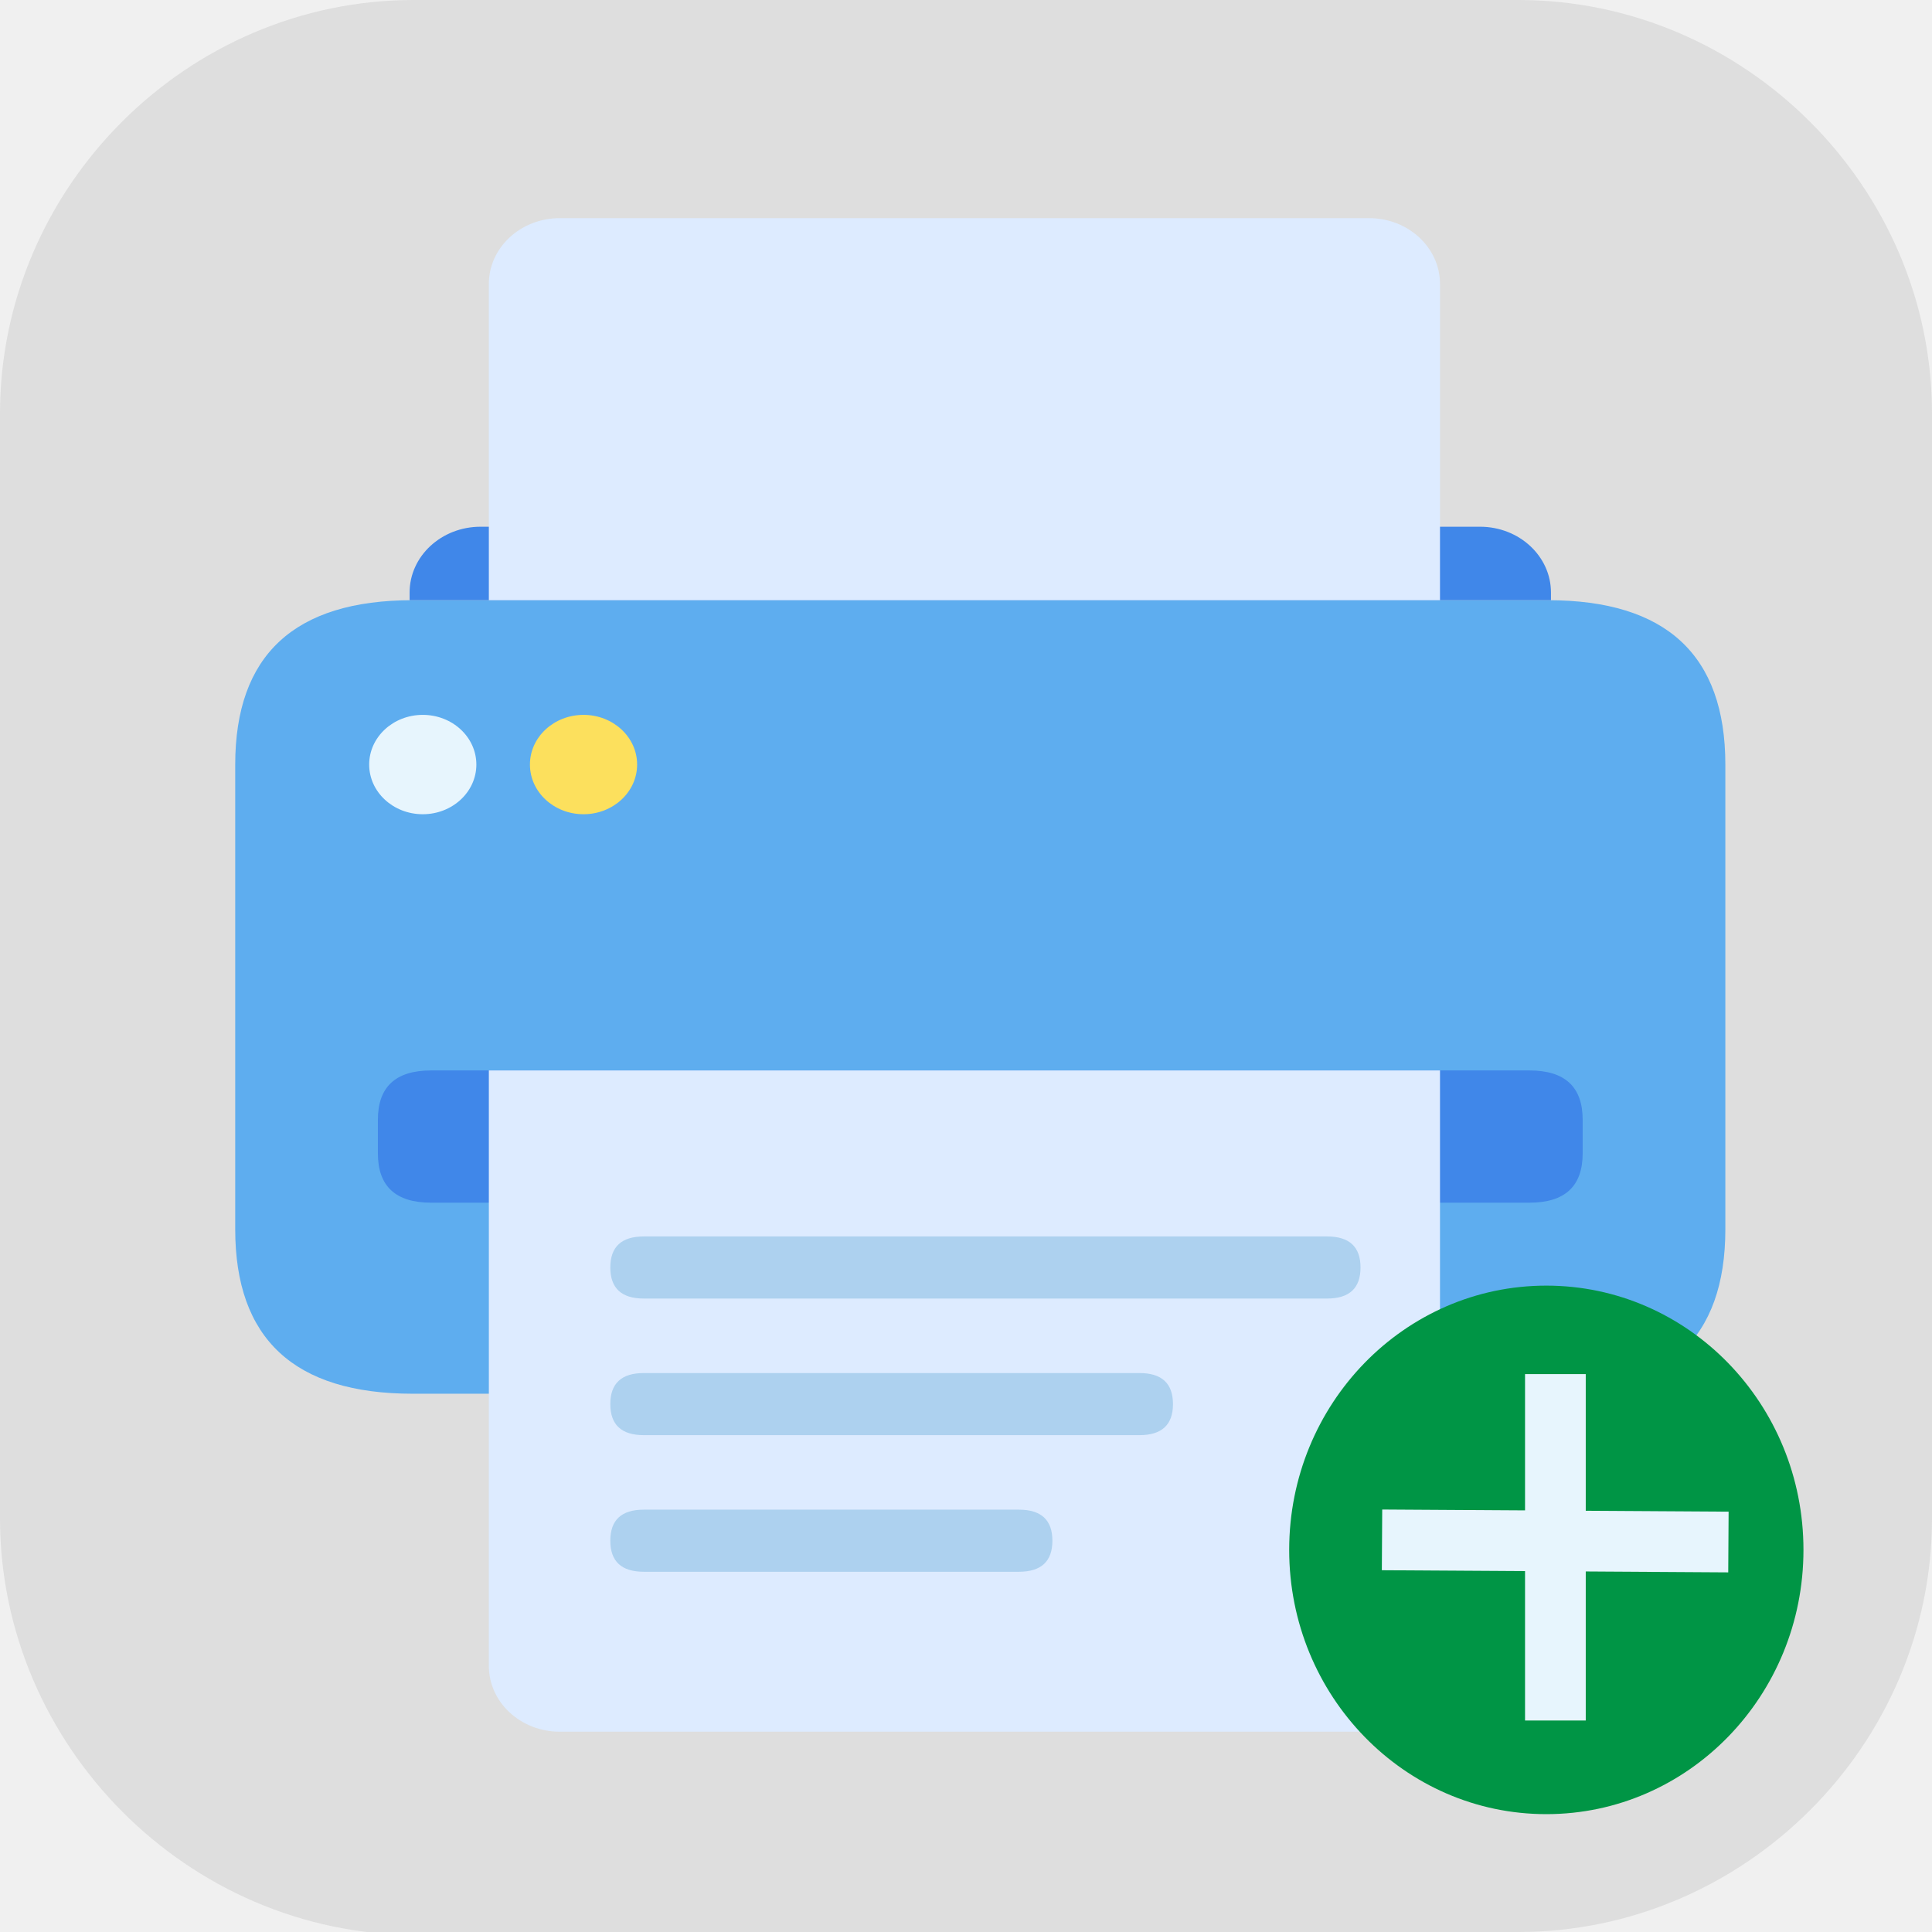
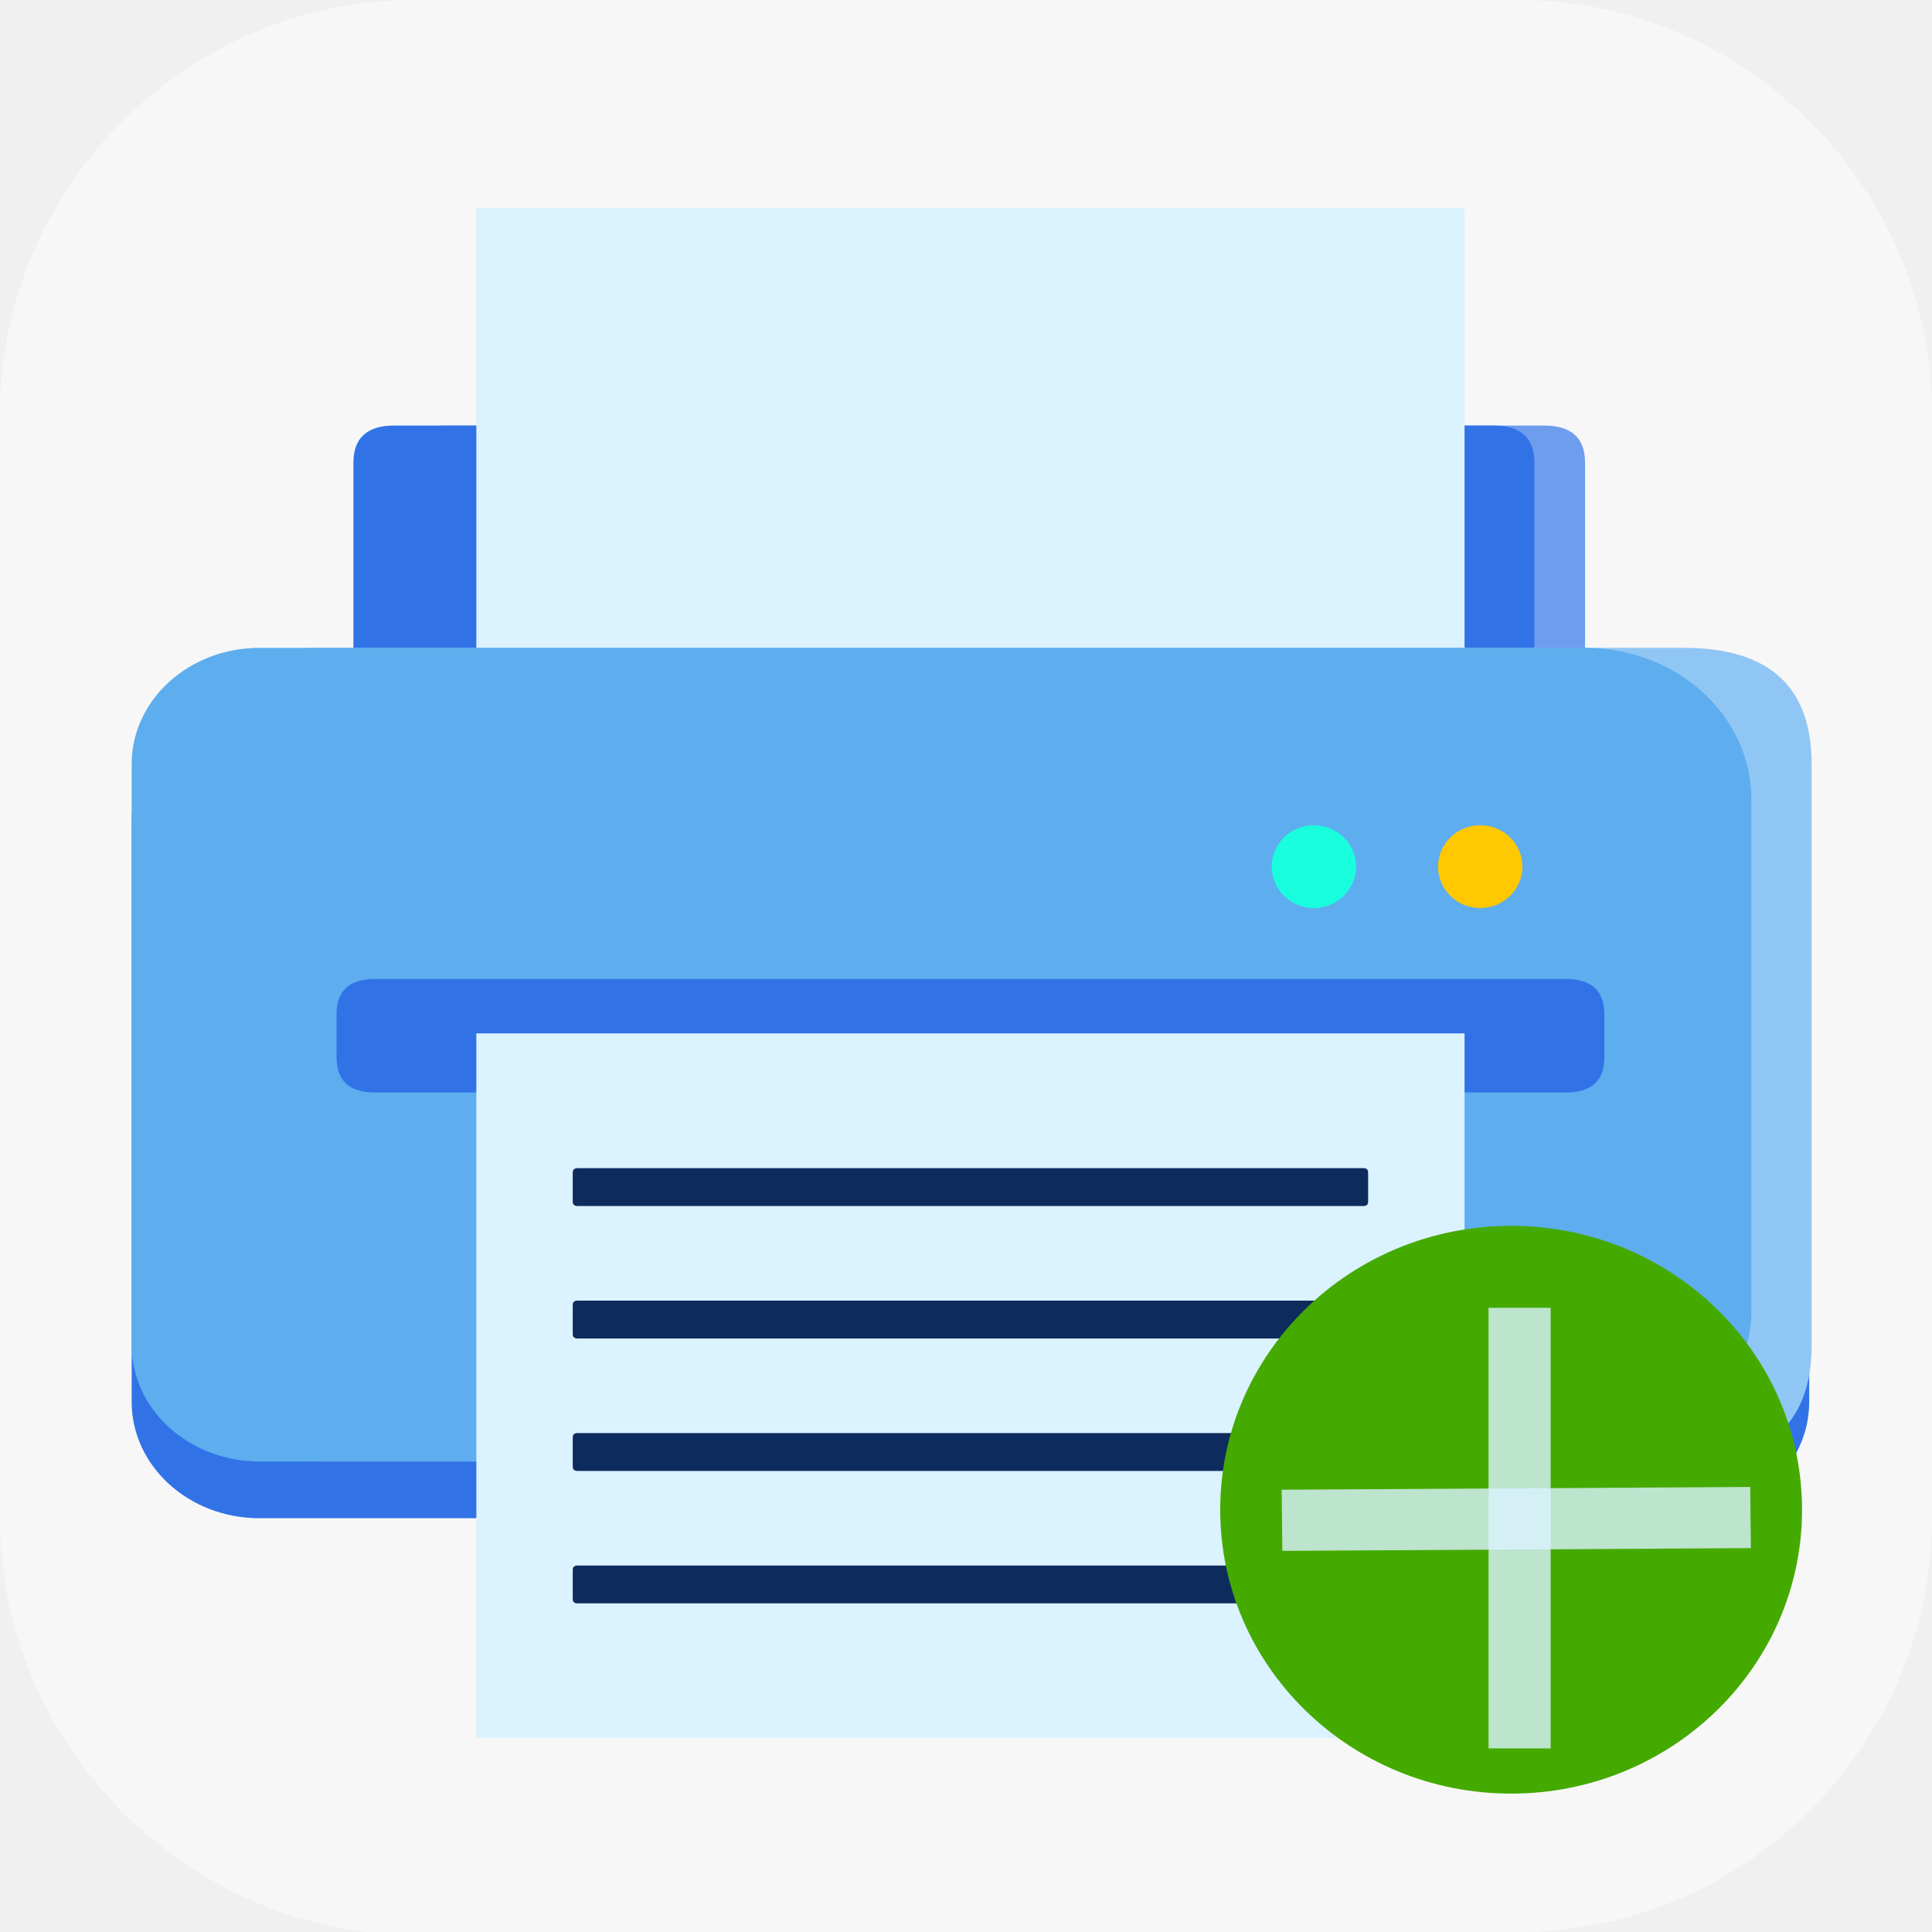
<svg xmlns="http://www.w3.org/2000/svg" id="_图层_1" version="1.1" viewBox="0 0 64 64" width="64" height="64" xml:space="preserve">
  <defs id="defs6">
    <style id="style1">
      .st0 {
        fill-opacity: .5;
      }

      .st0, .st1, .st2, .st3, .st4, .st5, .st6, .st7 {
        fill: #fff;
      }

      .st8 {
        fill: #133c9a;
      }

      .st2, .st9 {
        display: none;
      }

      .st3 {
        fill-opacity: .2;
      }

      .st4 {
        fill-opacity: .9;
      }

      .st10 {
        fill: #3370ff;
      }

      .st11 {
        fill: url(#_未命名的渐变_3);
      }

      .st12 {
        fill: url(#_未命名的渐变);
      }

      .st5 {
        fill-opacity: .3;
      }

      .st6 {
        fill-opacity: 0;
      }

      .st7 {
        fill-opacity: .7;
      }

      .st13 {
        fill: #00d6b9;
      }

      .st14 {
        fill: url(#_未命名的渐变_2);
      }
    </style>
    <radialGradient id="_未命名的渐变" data-name="未命名的渐变" cx="123.9" cy="-40.2" fx="123.9" fy="-40.2" r="59.4" gradientTransform="translate(-26.8 25.5) scale(.6 -.7)" gradientUnits="userSpaceOnUse">
      <stop offset="0" stop-color="#db202e" id="stop1" />
      <stop offset="1" stop-color="#e01b24" id="stop2" />
    </radialGradient>
    <radialGradient id="_未命名的渐变_2" data-name="未命名的渐变 2" cx="67.6" cy="26.8" fx="67.6" fy="26.8" r="105.2" gradientTransform="translate(-26.6 25.3) scale(.6 -.7)" gradientUnits="userSpaceOnUse">
      <stop offset="0" stop-color="#ffb648" id="stop3" />
      <stop offset="1" stop-color="#ff7800" stop-opacity="0" id="stop4" />
    </radialGradient>
    <radialGradient id="_未命名的渐变_3" data-name="未命名的渐变 3" cx="61.7" cy="18.6" fx="61.7" fy="18.6" r="68" gradientTransform="translate(-26.8 25.8) scale(.6 -.7)" gradientUnits="userSpaceOnUse">
      <stop offset="0" stop-color="#c64600" id="stop5" />
      <stop offset="1" stop-color="#a51d2d" id="stop6" />
    </radialGradient>
  </defs>
-   <path class="st1" d="M47.5,64.1H13.8c-7.6,0-13.8-6.3-13.8-13.8V13.7C0,6.2,6.2,0,13.7,0h36.6c7.5,0,13.7,6.2,13.7,13.7v36.6c0,7.5-6.2,13.7-13.7,13.7h-2.9.1Z" id="path6" style="fill:#cccccc;opacity:0.5" />
-   <g id="g11" transform="matrix(0.05337168,0,0,0.04947455,5.147487,7.226263)">
-     <path d="m 49.548,255.813 m 110.108,0 h 704.666 q 110.108,0 110.108,110.108 v 311.098 q 0,110.108 -110.108,110.108 H 159.656 q -110.108,0 -110.108,-110.108 V 365.92 q 0,-110.108 110.108,-110.108 z" fill="#5eadef" p-id="33607" id="path1" />
-     <path d="m 201.827,206.617 h 620.324 a 44.043,44.043 0 0 1 44.043,44.043 v 5.153 h -708.41 v -5.153 a 44.043,44.043 0 0 1 44.043,-44.043 z" fill="#4087e9" p-id="33608" id="path2" />
-     <path d="m 251.012,0 h 502.266 a 44.043,44.043 0 0 1 44.043,44.043 V 255.813 H 206.969 V 44.043 A 44.043,44.043 0 0 1 251.012,0 Z" fill="#ddebff" p-id="33609" id="path3" />
-     <path d="m 138.097,570.665 m 33.032,0 h 681.709 q 33.032,0 33.032,33.032 v 22.484 q 0,33.032 -33.032,33.032 H 171.129 q -33.032,0 -33.032,-33.032 v -22.484 q 0,-33.032 33.032,-33.032 z" fill="#4087e9" p-id="33610" id="path4" />
-     <path d="m 165.954,365.854 m -33.263,0 a 33.263,33.263 0 1 0 66.527,0 33.263,33.263 0 1 0 -66.527,0 z" fill="#e7f5fd" p-id="33611" id="path5" />
-     <path d="m 206.969,570.665 h 590.353 v 398.721 a 44.043,44.043 0 0 1 -44.043,44.043 H 251.012 a 44.043,44.043 0 0 1 -44.043,-44.043 z" fill="#ddebff" p-id="33612" id="path6-7" />
-     <path d="m 282.36,681.819 m 20.788,0 h 424.057 q 20.788,0 20.788,20.788 v 0 q 0,20.788 -20.788,20.788 H 303.148 q -20.788,0 -20.788,-20.788 v 0 q 0,-20.788 20.788,-20.788 z" fill="#add1ef" p-id="33613" id="path7" />
-     <path d="m 282.36,773.285 m 20.788,0 h 307.651 q 20.788,0 20.788,20.788 v 0 q 0,20.788 -20.788,20.788 H 303.148 q -20.788,0 -20.788,-20.788 v 0 q 0,-20.788 20.788,-20.788 z" fill="#add1ef" p-id="33614" id="path8" />
-     <path d="m 282.36,864.751 m 20.788,0 H 535.959 q 20.788,0 20.788,20.788 v 0 q 0,20.788 -20.788,20.788 H 303.148 q -20.788,0 -20.788,-20.788 v 0 q 0,-20.788 20.788,-20.788 z" fill="#add1ef" p-id="33615" id="path9" />
-     <path d="m 265.733,365.854 m -33.263,0 a 33.263,33.263 0 1 0 66.527,0 33.263,33.263 0 1 0 -66.527,0 z" fill="#fce05d" p-id="33616" id="path10" />
+   <path class="st1" d="M47.5,64.1H13.8c-7.6,0-13.8-6.3-13.8-13.8V13.7C0,6.2,6.2,0,13.7,0h36.6c7.5,0,13.7,6.2,13.7,13.7v36.6c0,7.5-6.2,13.7-13.7,13.7h-2.9.1Z" id="path6" style="fill:#f9f9f9;opacity:0.8" />
+   <g id="g26" transform="matrix(0.05887549,0,0,0.05362909,2.042885,5.831908)">
+     <path d="m 192.63,154.102 m 23.05,0 h 618.407 q 23.05,0 23.05,23.05 v 175.961 q 0,23.05 -23.05,23.05 H 215.68 q -23.05,0 -23.05,-23.05 V 177.152 q 0,-23.05 23.05,-23.05 z" fill="#6f9dee" p-id="60135" id="path1" />
+     <path d="m 164.145,154.102 m 23.05,0 h 618.407 q 23.05,0 23.05,23.05 v 175.961 q 0,23.05 -23.05,23.05 H 187.195 q -23.05,0 -23.05,-23.05 V 177.152 q 0,-23.05 23.05,-23.05 z" fill="#3173e7" p-id="60136" id="path2" />
+     <path d="M 233.314,19.692 H 789.337 V 292.894 H 233.314 Z" fill="#dbf2ff" p-id="60137" id="path3" />
+     <path d="m 111.262,326.498 h 778.427 a 93.578,93.578 0 0 1 93.568,93.568 v 337.103 a 71.877,71.877 0 0 1 -71.877,71.877 H 111.262 A 71.877,71.877 0 0 1 39.385,757.169 V 398.375 a 71.877,71.877 0 0 1 71.877,-71.877 z" fill="#3173e7" p-id="60138" id="path4" />
+     <path d="m 73.285,291.426 m 71.877,0 h 767.577 q 71.877,0 71.877,71.877 v 358.814 q 0,71.877 -71.877,71.877 H 145.162 q -71.877,0 -71.877,-71.877 V 363.303 q 0,-71.877 71.877,-71.877 z" fill="#8fc6f4" p-id="60139" id="path5" />
+     <path d="m 111.262,291.426 h 745.876 a 93.578,93.578 0 0 1 93.578,93.578 V 700.416 a 93.578,93.578 0 0 1 -93.578,93.578 H 111.262 A 71.877,71.877 0 0 1 39.385,722.117 V 363.303 a 71.877,71.877 0 0 1 71.877,-71.877 z" fill="#5eadef" p-id="60140" id="path6-5" />
+     <path d="m 154.654,495.961 m 21.701,0 h 669.932 q 21.701,0 21.701,21.701 V 544.384 q 0,21.701 -21.701,21.701 H 176.354 q -21.701,0 -21.701,-21.701 v -26.722 q 0,-21.701 21.701,-21.701 z" fill="#3173e7" p-id="60141" id="path7" />
+     <path d="M 233.314,529.566 H 789.337 V 964.923 H 233.314 Z" fill="#dbf2ff" p-id="60142" id="path8" />
+     <path d="m 287.557,612.834 m 2.708,0 h 442.112 q 2.708,0 2.708,2.708 v 17.959 q 0,2.708 -2.708,2.708 H 290.265 q -2.708,0 -2.708,-2.708 v -17.959 q 0,-2.708 2.708,-2.708 z" fill="#0e2b5d" p-id="60143" id="path9" />
+     <path d="m 287.557,694.646 m 2.708,0 h 442.112 q 2.708,0 2.708,2.708 v 17.959 q 0,2.708 -2.708,2.708 H 290.265 q -2.708,0 -2.708,-2.708 v -17.959 q 0,-2.708 2.708,-2.708 z" fill="#0e2b5d" p-id="60144" id="path10" />
+     <path d="m 287.557,776.458 m 2.708,0 h 442.112 q 2.708,0 2.708,2.708 v 17.959 q 0,2.708 -2.708,2.708 H 290.265 q -2.708,0 -2.708,-2.708 v -17.959 q 0,-2.708 2.708,-2.708 z" fill="#0e2b5d" p-id="60145" id="path11" />
+     <path d="m 287.557,858.27 m 2.708,0 h 442.112 q 2.708,0 2.708,2.708 v 17.959 q 0,2.708 -2.708,2.708 H 290.265 q -2.708,0 -2.708,-2.708 v -17.959 q 0,-2.708 2.708,-2.708 z" fill="#0e2b5d" p-id="60146" id="path12" />
+     <path d="m 680.842,426.565 a 25.57,23.729 90 1 0 47.458,0 25.57,23.729 90 1 0 -47.458,0 z" fill="#19ffde" p-id="60147" id="path13" />
+     <path d="m 774.42,426.565 a 25.57,23.729 90 1 0 47.458,0 25.57,23.729 90 1 0 -47.458,0 z" fill="#ffc800" p-id="60148" id="path14" />
  </g>
-   <ellipse style="opacity:1;fill:#009545;stroke-width:1.047;fill-opacity:1" id="path11" cx="51.224" cy="51.342" rx="8.518" ry="8.754" />
-   <rect style="opacity:1;fill:#e7f5fd;fill-opacity:1" id="rect11" width="2.011" height="11.475" x="-51.731" y="46.097" transform="rotate(-89.64467)" />
-   <rect style="fill:#e7f5fd;fill-opacity:1" id="rect11-6" width="2.011" height="11.475" x="50.519" y="45.519" />
+   <ellipse style="opacity:1;fill:#44aa00;stroke-width:2.066" id="path26" cx="50.058" cy="50.012" rx="9.637" ry="9.404" />
+   <rect style="opacity:0.8;fill:#dbf2ff;fill-opacity:1;stroke-width:1.762" id="rect26" width="2.058" height="14.596" x="49.31" y="43.322" />
+   <rect style="opacity:0.8;fill:#dbf2ff;fill-opacity:1;stroke-width:1.802" id="rect26-3" width="2.026" height="15.521" x="-51.625" y="41.919" transform="matrix(-0.01086705,-0.999941,0.9999826,-0.00589707,0,0)" />
</svg>
